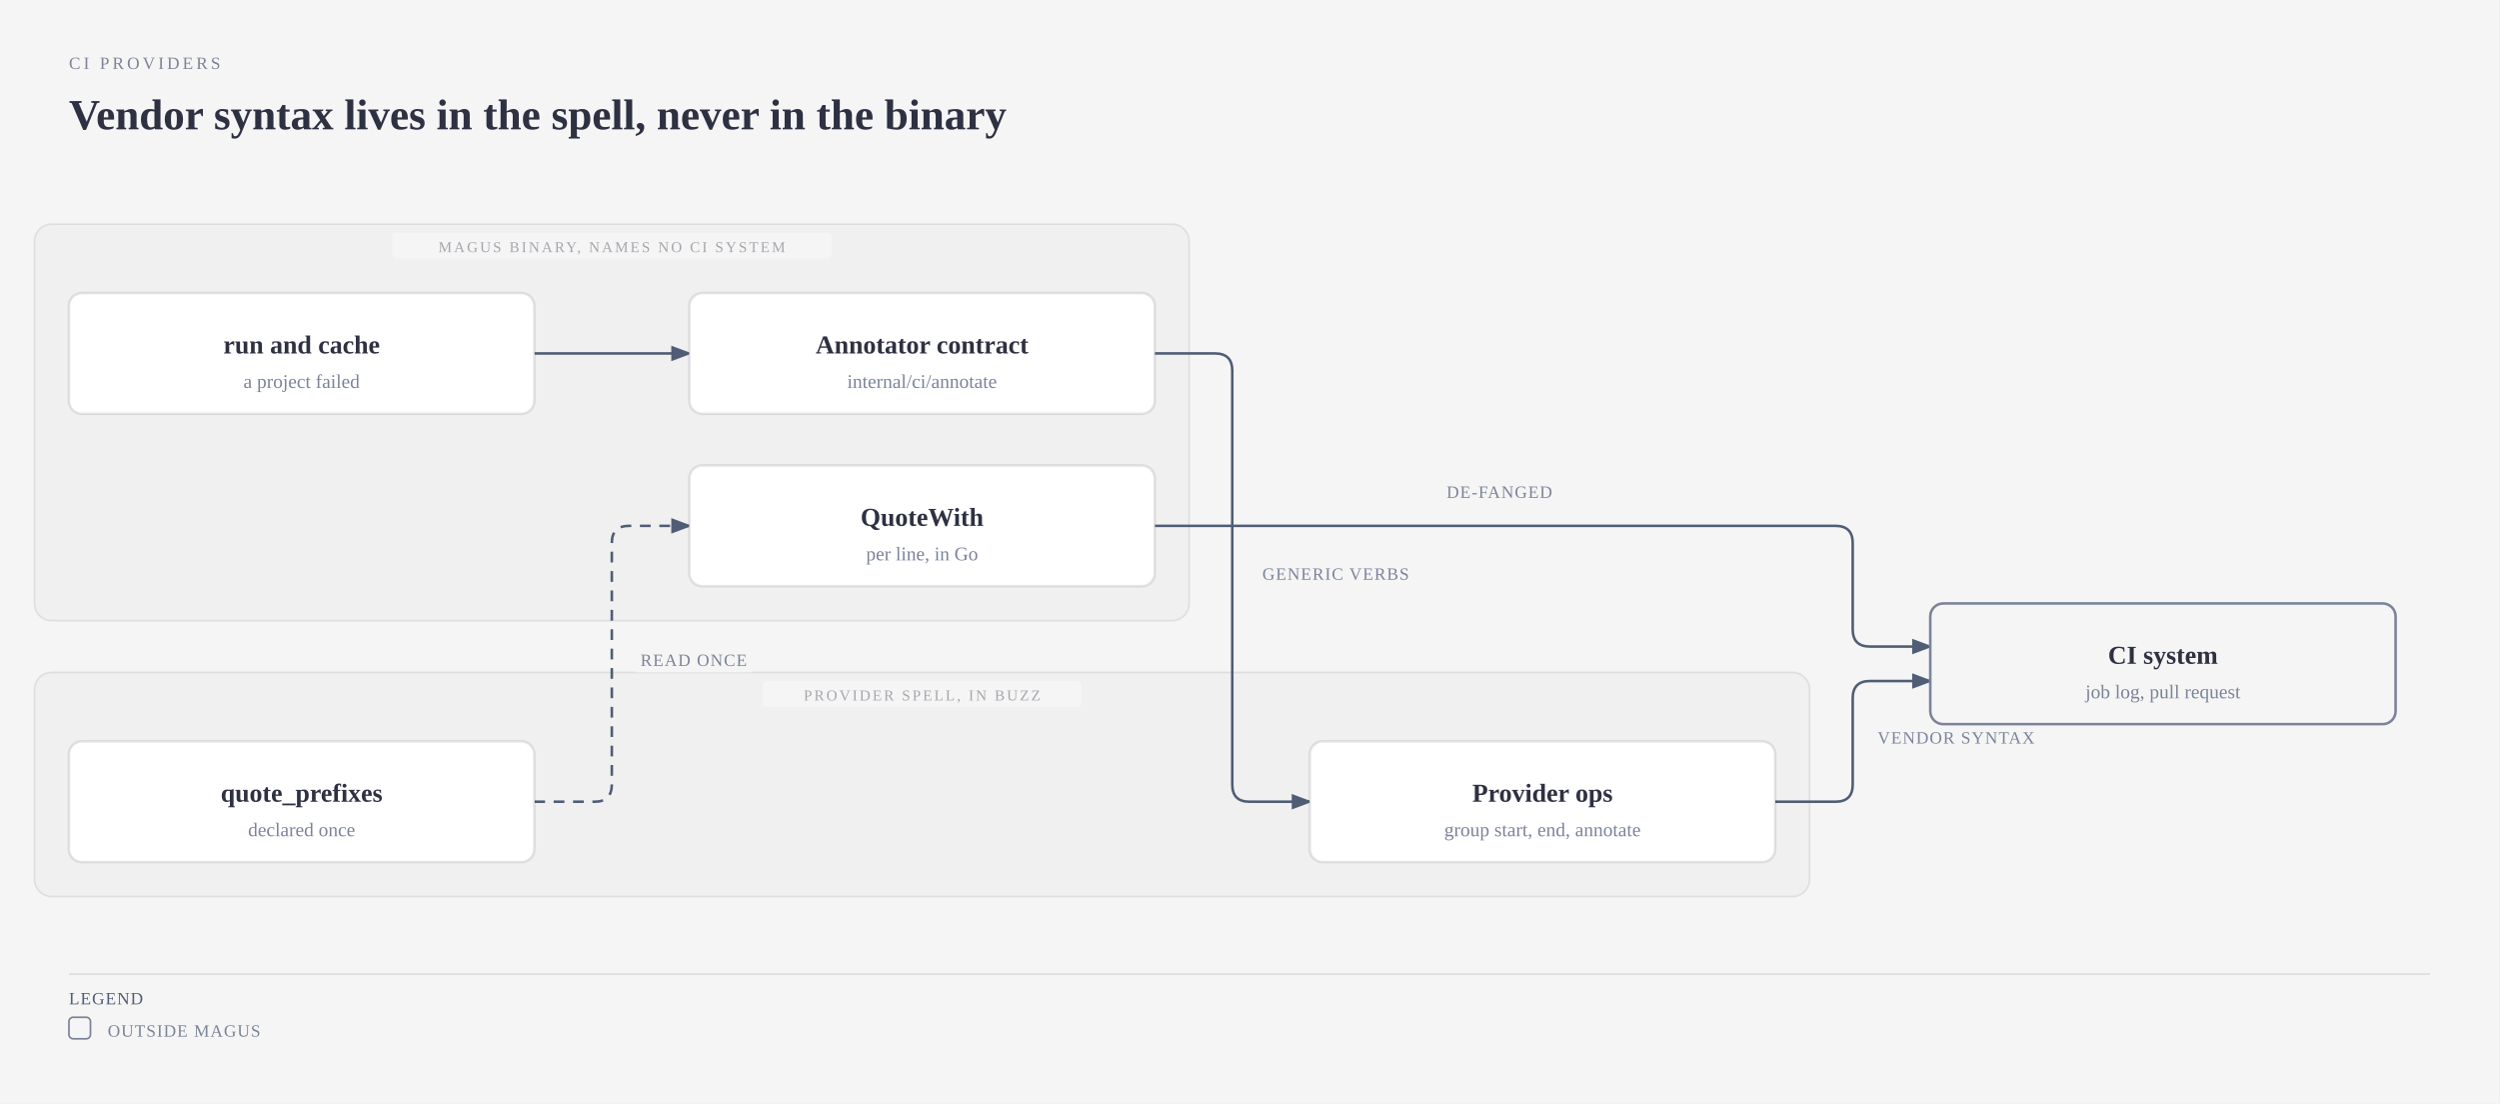
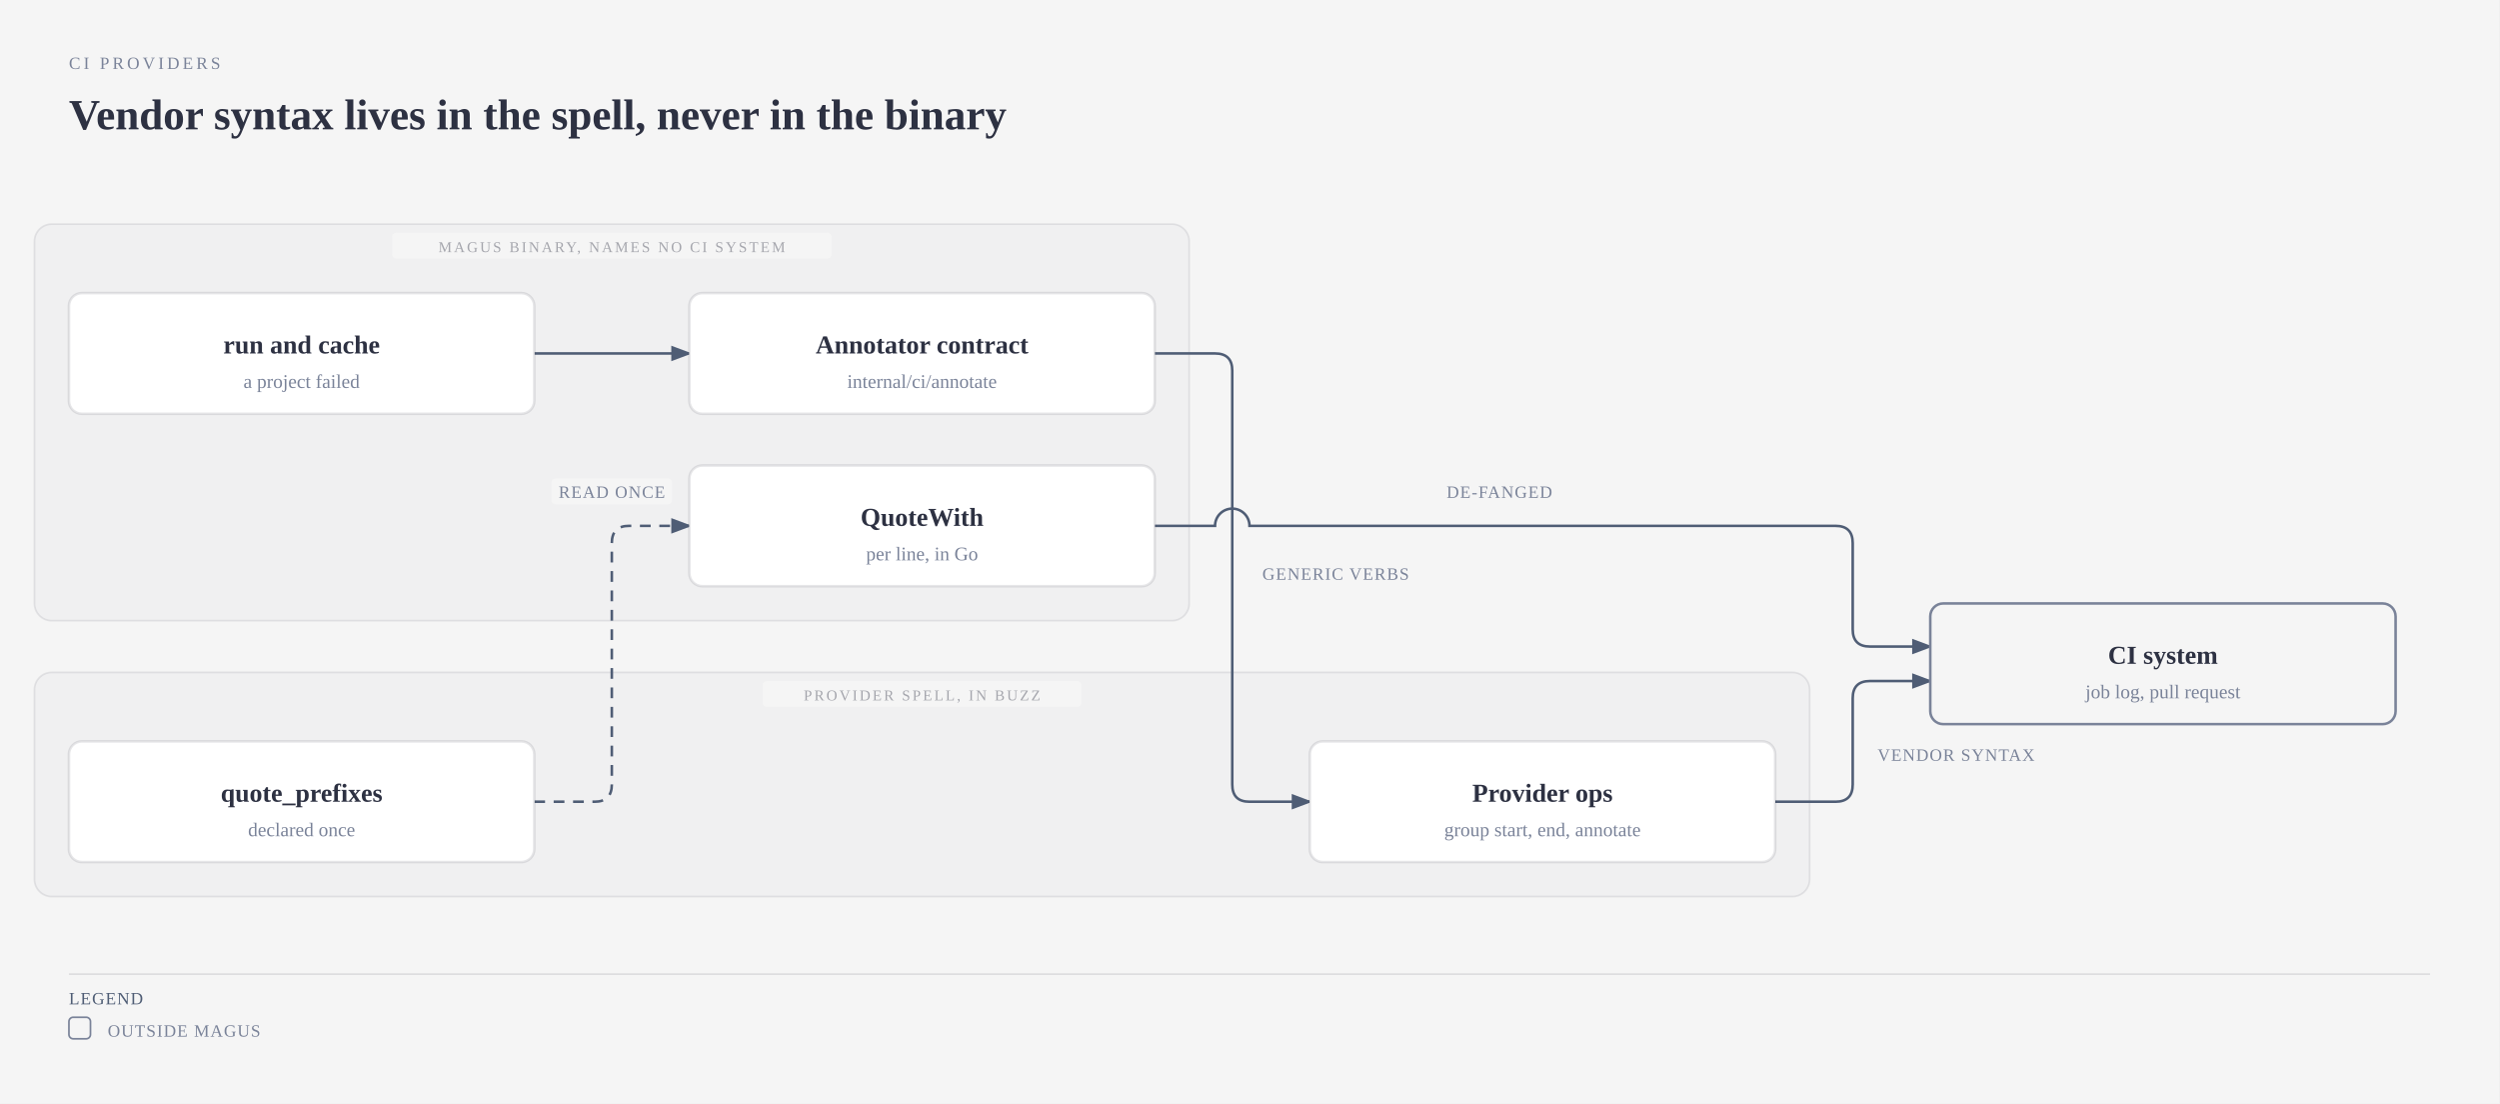
<svg xmlns="http://www.w3.org/2000/svg" viewBox="0 0 1160 512" width="1160" height="512" role="img" aria-labelledby="ci-providers-title ci-providers-desc" class="magus-diagram">
  <defs>
    <marker id="ci-providers-arrow-default" markerWidth="8" markerHeight="6" refX="7" refY="3" orient="auto">
      <polygon points="0 0, 8 3, 0 6" fill="#4f5d75" />
    </marker>
    <marker id="ci-providers-arrow-accent" markerWidth="8" markerHeight="6" refX="7" refY="3" orient="auto">
      <polygon points="0 0, 8 3, 0 6" fill="#eb6c36" />
    </marker>
    <marker id="ci-providers-arrow-link" markerWidth="8" markerHeight="6" refX="7" refY="3" orient="auto">
      <polygon points="0 0, 8 3, 0 6" fill="#2e5aa8" />
    </marker>
  </defs>
  <rect width="100%" height="100%" fill="#f5f5f5" />
  <text x="32" y="32" fill="#7a8399" font-size="8" font-family="var(--pico-font-family-monospace, monospace)" style="font-variant-ligatures:none" letter-spacing="0.18em">CI PROVIDERS</text>
  <text x="32" y="60" fill="#2d3142" font-size="20" font-weight="600" font-family="var(--pico-font-family, sans-serif)">Vendor syntax lives in the spell, never in the binary</text>
  <g transform="translate(0,40)">
    <rect x="16" y="64" width="536" height="184" rx="8" fill="#2d3142" fill-opacity="0.02" stroke="#2d3142" stroke-opacity="0.1" stroke-width="0.8" />
    <rect x="182" y="68" width="204" height="12" rx="2" fill="#f5f5f5" />
    <text x="284" y="77" fill="#2d3142" fill-opacity="0.4" font-size="7" font-family="var(--pico-font-family-monospace, monospace)" style="font-variant-ligatures:none" text-anchor="middle" letter-spacing="0.14em">MAGUS BINARY, NAMES NO CI SYSTEM</text>
    <rect x="16" y="272" width="824" height="104" rx="8" fill="#2d3142" fill-opacity="0.02" stroke="#2d3142" stroke-opacity="0.1" stroke-width="0.8" />
    <rect x="354" y="276" width="148" height="12" rx="2" fill="#f5f5f5" />
    <text x="428" y="285" fill="#2d3142" fill-opacity="0.4" font-size="7" font-family="var(--pico-font-family-monospace, monospace)" style="font-variant-ligatures:none" text-anchor="middle" letter-spacing="0.14em">PROVIDER SPELL, IN BUZZ</text>
-     <path data-edge="run-&gt;contract" d="M 248 124 L 320 124" fill="none" stroke="#4f5d75" stroke-width="1.2" marker-end="url(#ci-providers-arrow-default)" />
-     <path data-edge="contract-&gt;ops" d="M 536 124 L 564 124 Q 572 124 572 132 L 572 324 Q 572 332 580 332 L 608 332" fill="none" stroke="#4f5d75" stroke-width="1.2" marker-end="url(#ci-providers-arrow-default)" />
-     <path data-edge="ops-&gt;vendor" d="M 824 332 L 852 332 Q 860 332 860 324 L 860 284 Q 860 276 868 276 L 896 276" fill="none" stroke="#4f5d75" stroke-width="1.2" marker-end="url(#ci-providers-arrow-default)" />
-     <path data-edge="prefixes-&gt;quote" d="M 248 332 L 276 332 Q 284 332 284 324 L 284 212 Q 284 204 292 204 L 320 204" fill="none" stroke="#4f5d75" stroke-width="1.2" stroke-dasharray="5,4" marker-end="url(#ci-providers-arrow-default)" />
-     <path data-edge="quote-&gt;vendor" d="M 536 204 L 852 204 Q 860 204 860 212 L 860 252 Q 860 260 868 260 L 896 260" fill="none" stroke="#4f5d75" stroke-width="1.2" marker-end="url(#ci-providers-arrow-default)" />
+     <path data-edge="run-&gt;contract" id="ci-providers-edge-run-contract" d="M 248 124 L 320 124" fill="none" stroke="#4f5d75" stroke-width="1.2" marker-end="url(#ci-providers-arrow-default)" />
+     <path data-edge="contract-&gt;ops" id="ci-providers-edge-contract-ops" d="M 536 124 L 564 124 Q 572 124 572 132 L 572 324 Q 572 332 580 332 L 608 332" fill="none" stroke="#4f5d75" stroke-width="1.2" marker-end="url(#ci-providers-arrow-default)" />
+     <path data-edge="ops-&gt;vendor" id="ci-providers-edge-ops-vendor" d="M 824 332 L 852 332 Q 860 332 860 324 L 860 284 Q 860 276 868 276 L 896 276" fill="none" stroke="#4f5d75" stroke-width="1.2" marker-end="url(#ci-providers-arrow-default)" />
+     <path data-edge="prefixes-&gt;quote" id="ci-providers-edge-prefixes-quote" d="M 248 332 L 276 332 Q 284 332 284 324 L 284 212 Q 284 204 292 204 L 320 204" fill="none" stroke="#4f5d75" stroke-width="1.2" stroke-dasharray="5,4" marker-end="url(#ci-providers-arrow-default)" />
+     <path data-edge="quote-&gt;vendor" id="ci-providers-edge-quote-vendor" d="M 536 204 L 564 204 A 8 8 0 0 1 580 204 L 852 204 Q 860 204 860 212 L 860 252 Q 860 260 868 260 L 896 260" fill="none" stroke="#4f5d75" stroke-width="1.2" marker-end="url(#ci-providers-arrow-default)" />
    <rect x="582" y="220" width="76" height="12" rx="2" fill="#f5f5f5" />
    <text x="620" y="229" fill="#7a8399" font-size="8" font-family="var(--pico-font-family-monospace, monospace)" style="font-variant-ligatures:none" text-anchor="middle" letter-spacing="0.06em">GENERIC VERBS</text>
-     <rect x="870" y="296" width="76" height="12" rx="2" fill="#f5f5f5" />
-     <text x="908" y="305" fill="#7a8399" font-size="8" font-family="var(--pico-font-family-monospace, monospace)" style="font-variant-ligatures:none" text-anchor="middle" letter-spacing="0.06em">VENDOR SYNTAX</text>
-     <rect x="294" y="260" width="56" height="12" rx="2" fill="#f5f5f5" />
-     <text x="322" y="269" fill="#7a8399" font-size="8" font-family="var(--pico-font-family-monospace, monospace)" style="font-variant-ligatures:none" text-anchor="middle" letter-spacing="0.06em">READ ONCE</text>
+     <rect x="870" y="304" width="76" height="12" rx="2" fill="#f5f5f5" />
+     <text x="908" y="313" fill="#7a8399" font-size="8" font-family="var(--pico-font-family-monospace, monospace)" style="font-variant-ligatures:none" text-anchor="middle" letter-spacing="0.06em">VENDOR SYNTAX</text>
+     <rect x="256" y="182" width="56" height="12" rx="2" fill="#f5f5f5" />
+     <text x="284" y="191" fill="#7a8399" font-size="8" font-family="var(--pico-font-family-monospace, monospace)" style="font-variant-ligatures:none" text-anchor="middle" letter-spacing="0.06em">READ ONCE</text>
    <rect x="668" y="182" width="56" height="12" rx="2" fill="#f5f5f5" />
    <text x="696" y="191" fill="#7a8399" font-size="8" font-family="var(--pico-font-family-monospace, monospace)" style="font-variant-ligatures:none" text-anchor="middle" letter-spacing="0.06em">DE-FANGED</text>
    <g data-node="run">
      <rect x="32" y="96" width="216" height="56" rx="6" fill="#f5f5f5" />
      <rect x="32" y="96" width="216" height="56" rx="6" fill="#ffffff" stroke="rgba(45,49,66,0.12)" stroke-width="1.2" />
      <text x="140" y="124" fill="#2d3142" font-size="12" font-weight="600" font-family="var(--pico-font-family, sans-serif)" text-anchor="middle">run and cache</text>
      <text x="140" y="140" fill="#7a8399" font-size="9" font-family="var(--pico-font-family-monospace, monospace)" style="font-variant-ligatures:none" text-anchor="middle">a project failed</text>
    </g>
    <g data-node="contract" data-anchor="internal/ci">
      <rect x="320" y="96" width="216" height="56" rx="6" fill="#f5f5f5" />
      <rect x="320" y="96" width="216" height="56" rx="6" fill="#ffffff" stroke="rgba(45,49,66,0.12)" stroke-width="1.2" />
      <text x="428" y="124" fill="#2d3142" font-size="12" font-weight="600" font-family="var(--pico-font-family, sans-serif)" text-anchor="middle">Annotator contract</text>
      <text x="428" y="140" fill="#7a8399" font-size="9" font-family="var(--pico-font-family-monospace, monospace)" style="font-variant-ligatures:none" text-anchor="middle">internal/ci/annotate</text>
    </g>
    <g data-node="quote" data-anchor="internal/ci">
      <rect x="320" y="176" width="216" height="56" rx="6" fill="#f5f5f5" />
      <rect x="320" y="176" width="216" height="56" rx="6" fill="#ffffff" stroke="rgba(45,49,66,0.12)" stroke-width="1.2" />
      <text x="428" y="204" fill="#2d3142" font-size="12" font-weight="600" font-family="var(--pico-font-family, sans-serif)" text-anchor="middle">QuoteWith</text>
      <text x="428" y="220" fill="#7a8399" font-size="9" font-family="var(--pico-font-family-monospace, monospace)" style="font-variant-ligatures:none" text-anchor="middle">per line, in Go</text>
    </g>
    <g data-node="ops">
      <rect x="608" y="304" width="216" height="56" rx="6" fill="#f5f5f5" />
      <rect x="608" y="304" width="216" height="56" rx="6" fill="#ffffff" stroke="rgba(45,49,66,0.12)" stroke-width="1.2" />
      <text x="716" y="332" fill="#2d3142" font-size="12" font-weight="600" font-family="var(--pico-font-family, sans-serif)" text-anchor="middle">Provider ops</text>
      <text x="716" y="348" fill="#7a8399" font-size="9" font-family="var(--pico-font-family-monospace, monospace)" style="font-variant-ligatures:none" text-anchor="middle">group start, end, annotate</text>
    </g>
    <g data-node="prefixes">
      <rect x="32" y="304" width="216" height="56" rx="6" fill="#f5f5f5" />
      <rect x="32" y="304" width="216" height="56" rx="6" fill="#ffffff" stroke="rgba(45,49,66,0.12)" stroke-width="1.2" />
      <text x="140" y="332" fill="#2d3142" font-size="12" font-weight="600" font-family="var(--pico-font-family, sans-serif)" text-anchor="middle">quote_prefixes</text>
      <text x="140" y="348" fill="#7a8399" font-size="9" font-family="var(--pico-font-family-monospace, monospace)" style="font-variant-ligatures:none" text-anchor="middle">declared once</text>
    </g>
    <g data-node="vendor">
      <rect x="896" y="240" width="216" height="56" rx="6" fill="#f5f5f5" />
      <rect x="896" y="240" width="216" height="56" rx="6" fill="#f5f5f5" stroke="#7a8399" stroke-width="1.2" />
      <text x="1004" y="268" fill="#2d3142" font-size="12" font-weight="600" font-family="var(--pico-font-family, sans-serif)" text-anchor="middle">CI system</text>
      <text x="1004" y="284" fill="#7a8399" font-size="9" font-family="var(--pico-font-family-monospace, monospace)" style="font-variant-ligatures:none" text-anchor="middle">job log, pull request</text>
    </g>
    <line x1="32" y1="412" x2="1128" y2="412" stroke="rgba(45,49,66,0.12)" stroke-width="0.8" />
    <text x="32" y="426" fill="#4f5d75" font-size="8" font-family="var(--pico-font-family-monospace, monospace)" style="font-variant-ligatures:none" letter-spacing="0.06em">LEGEND</text>
    <rect x="32" y="432" width="10" height="10" rx="2" fill="#f5f5f5" stroke="#7a8399" stroke-width="0.8" />
    <text x="50" y="441" fill="#7a8399" font-size="8" font-family="var(--pico-font-family-monospace, monospace)" style="font-variant-ligatures:none" letter-spacing="0.06em">OUTSIDE MAGUS</text>
  </g>
</svg>
